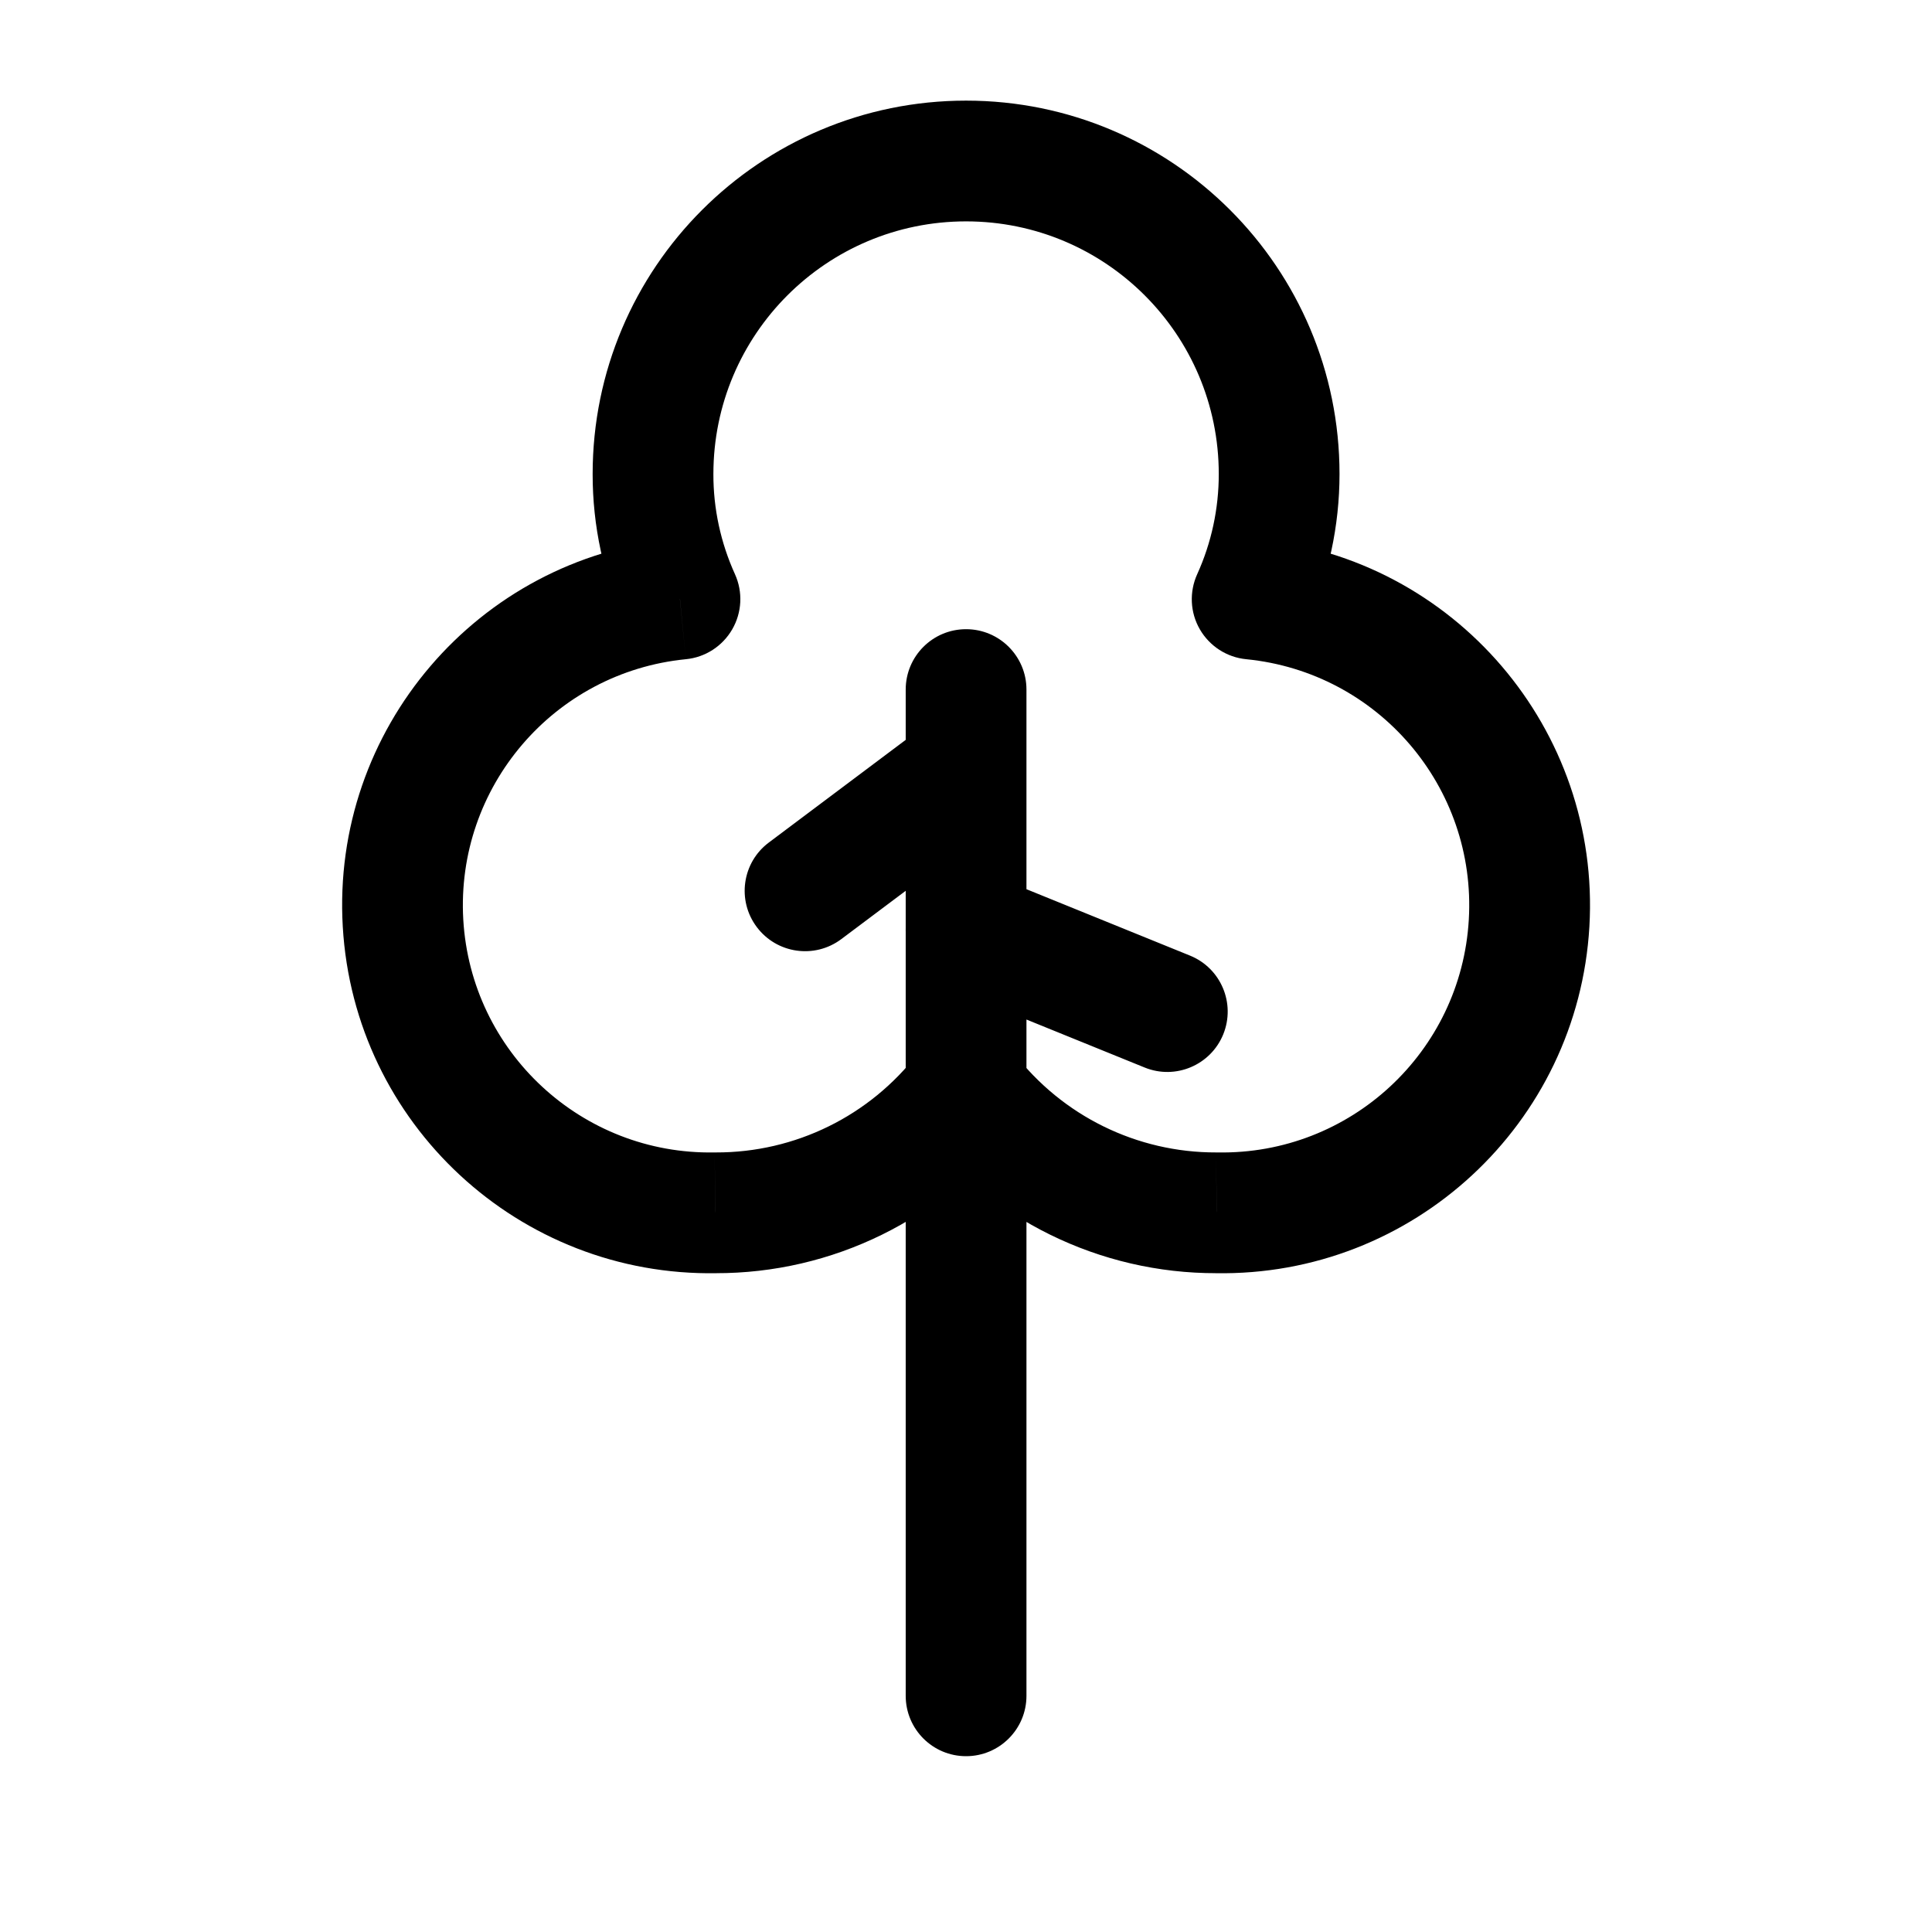
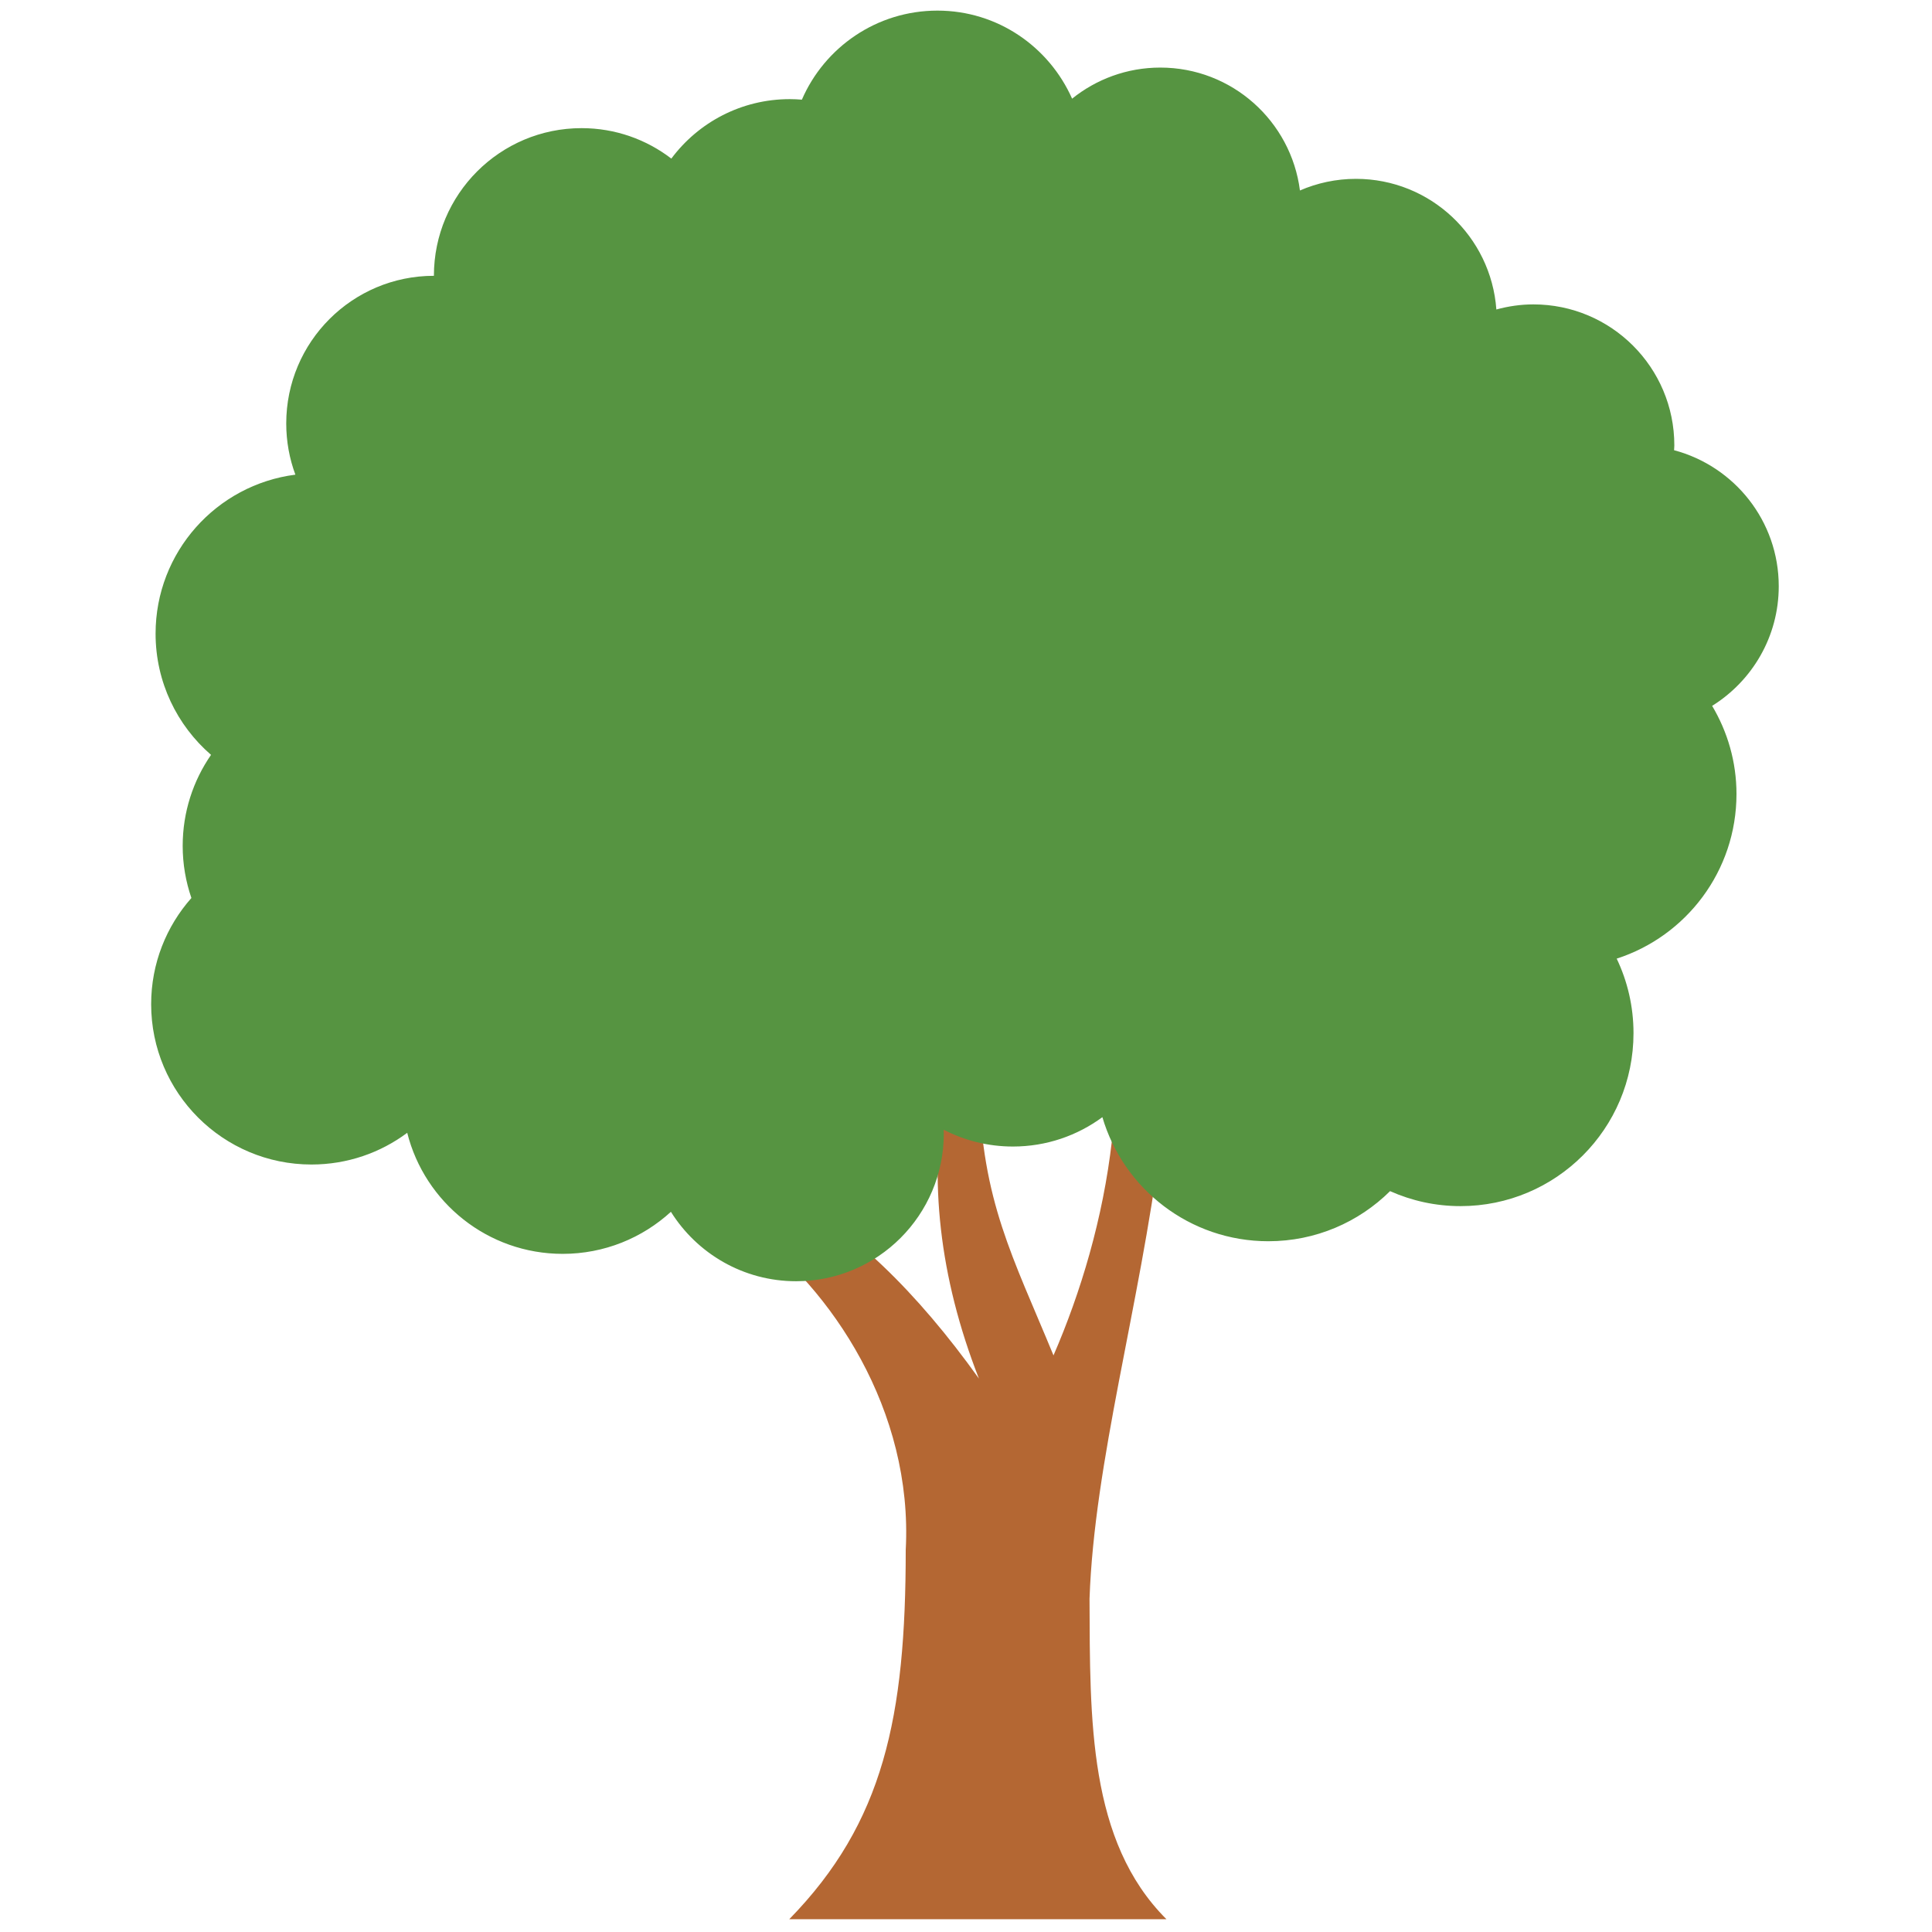
- <svg xmlns="http://www.w3.org/2000/svg" width="800px" height="800px" viewBox="0 0 24 24" fill="none">
-   <path d="M12.001 13.537L12.596 13.081C12.454 12.896 12.234 12.787 12.001 12.787C11.768 12.787 11.547 12.896 11.405 13.081L12.001 13.537ZM8.89 15.066L8.892 14.316C8.887 14.316 8.882 14.316 8.876 14.316L8.89 15.066ZM8.447 7.443L8.52 8.189C8.761 8.166 8.975 8.027 9.096 7.818C9.217 7.609 9.23 7.354 9.13 7.133L8.447 7.443ZM8.112 5.889L8.862 5.89V5.889H8.112ZM15.89 5.889H15.14V5.89L15.89 5.889ZM15.555 7.443L14.872 7.133C14.772 7.354 14.784 7.609 14.905 7.818C15.026 8.027 15.241 8.166 15.481 8.189L15.555 7.443ZM18.995 11.467L18.246 11.424V11.424L18.995 11.467ZM15.112 15.066L15.125 14.316C15.12 14.316 15.115 14.316 15.109 14.316L15.112 15.066ZM12.751 13.537C12.751 13.123 12.415 12.787 12.001 12.787C11.586 12.787 11.251 13.123 11.251 13.537H12.751ZM11.251 21.066C11.251 21.48 11.586 21.816 12.001 21.816C12.415 21.816 12.751 21.48 12.751 21.066H11.251ZM11.251 13.537C11.251 13.951 11.586 14.287 12.001 14.287C12.415 14.287 12.751 13.951 12.751 13.537H11.251ZM12.751 11.551C12.751 11.137 12.415 10.801 12.001 10.801C11.586 10.801 11.251 11.137 11.251 11.551H12.751ZM12.751 8.566C12.751 8.152 12.415 7.816 12.001 7.816C11.586 7.816 11.251 8.152 11.251 8.566H12.751ZM11.251 9.566C11.251 9.98 11.586 10.316 12.001 10.316C12.415 10.316 12.751 9.98 12.751 9.566H11.251ZM12.451 10.166C12.782 9.917 12.849 9.447 12.601 9.116C12.352 8.785 11.882 8.717 11.551 8.966L12.451 10.166ZM9.551 10.466C9.219 10.714 9.152 11.185 9.401 11.516C9.649 11.847 10.119 11.915 10.451 11.666L9.551 10.466ZM12.751 9.566C12.751 9.152 12.415 8.816 12.001 8.816C11.586 8.816 11.251 9.152 11.251 9.566H12.751ZM11.251 11.551C11.251 11.965 11.586 12.301 12.001 12.301C12.415 12.301 12.751 11.965 12.751 11.551H11.251ZM12.283 10.856C11.899 10.7 11.462 10.885 11.306 11.269C11.15 11.653 11.335 12.09 11.719 12.246L12.283 10.856ZM14.219 13.261C14.602 13.417 15.04 13.232 15.196 12.848C15.351 12.464 15.167 12.027 14.783 11.871L14.219 13.261ZM11.405 13.081C10.806 13.862 9.877 14.319 8.892 14.316L8.887 15.816C10.34 15.82 11.712 15.146 12.596 13.993L11.405 13.081ZM8.876 14.316C7.228 14.346 5.851 13.069 5.755 11.424L4.258 11.511C4.4 13.96 6.45 15.86 8.903 15.816L8.876 14.316ZM5.755 11.424C5.66 9.778 6.88 8.351 8.52 8.189L8.373 6.697C5.932 6.937 4.115 9.062 4.258 11.511L5.755 11.424ZM9.13 7.133C8.953 6.743 8.861 6.319 8.862 5.89L7.362 5.888C7.361 6.531 7.498 7.167 7.764 7.753L9.13 7.133ZM8.862 5.889C8.862 4.155 10.267 2.75 12.001 2.75V1.25C9.439 1.25 7.362 3.327 7.362 5.889H8.862ZM12.001 2.75C13.734 2.75 15.14 4.155 15.14 5.889H16.64C16.64 3.327 14.563 1.25 12.001 1.25V2.75ZM15.14 5.89C15.14 6.319 15.049 6.743 14.872 7.133L16.238 7.753C16.503 7.167 16.64 6.531 16.64 5.888L15.14 5.89ZM15.481 8.189C17.122 8.351 18.342 9.778 18.246 11.424L19.744 11.511C19.886 9.062 18.07 6.937 15.628 6.697L15.481 8.189ZM18.246 11.424C18.151 13.069 16.773 14.346 15.125 14.316L15.098 15.816C17.551 15.86 19.601 13.96 19.744 11.511L18.246 11.424ZM15.109 14.316C14.125 14.319 13.195 13.862 12.596 13.081L11.405 13.993C12.29 15.146 13.661 15.82 15.114 15.816L15.109 14.316ZM11.251 13.537V21.066H12.751V13.537H11.251ZM12.751 13.537V11.551H11.251V13.537H12.751ZM11.251 8.566V9.566H12.751V8.566H11.251ZM11.551 8.966L9.551 10.466L10.451 11.666L12.451 10.166L11.551 8.966ZM11.251 9.566V11.551H12.751V9.566H11.251ZM11.719 12.246L14.219 13.261L14.783 11.871L12.283 10.856L11.719 12.246Z" fill="#000000" />
+ <svg xmlns="http://www.w3.org/2000/svg" version="1.1" width="256" height="256" viewBox="0 0 256 256" xml:space="preserve">
+   <g style="stroke: none; stroke-width: 0; stroke-dasharray: none; stroke-linecap: butt; stroke-linejoin: miter; stroke-miterlimit: 10; fill: none; fill-rule: nonzero; opacity: 1;" transform="translate(1.406593 1.406593) scale(2.81 2.81)">
+     <path d="M 36.717 90 h 17.786 c -3.688 -3.683 -3.603 -9.403 -3.627 -15.108 l 0 0 c 0.223 -6.449 2.375 -13.838 3.337 -21.428 l -2.278 -0.206 c -0.421 3.709 -1.478 7.201 -2.758 10.155 c -1.933 -4.69 -3.368 -7.247 -3.516 -12.666 h -1.608 c -0.749 4.365 -0.278 8.941 1.608 13.76 c -2.931 -4.097 -6.019 -7.1 -9.292 -8.813 l -1.659 1.674 c 4.013 2.908 7.848 8.641 7.499 15.218 C 42.208 80.466 41.172 85.438 36.717 90 z" style="stroke: none; stroke-width: 1; stroke-dasharray: none; stroke-linecap: butt; stroke-linejoin: miter; stroke-miterlimit: 10; fill: rgb(180,103,51); fill-rule: nonzero; opacity: 1;" transform=" matrix(1 0 0 1 0 0) " stroke-linecap="round" />
+     <path d="M 83.376 27.144 c 0 -3.078 -2.095 -5.66 -4.936 -6.415 c 0.003 -0.077 0.012 -0.153 0.012 -0.23 c 0 -3.67 -2.975 -6.646 -6.646 -6.646 c -0.605 0 -1.189 0.088 -1.746 0.24 c -0.25 -3.442 -3.115 -6.16 -6.621 -6.16 c -0.939 0 -1.831 0.197 -2.641 0.548 c -0.419 -3.267 -3.204 -5.795 -6.585 -5.795 c -1.575 0 -3.02 0.551 -4.159 1.466 C 48.972 1.712 46.546 0 43.704 0 c -2.863 0 -5.322 1.729 -6.392 4.199 c -0.189 -0.015 -0.379 -0.025 -0.571 -0.025 c -2.287 0 -4.316 1.102 -5.585 2.804 c -1.173 -0.9 -2.64 -1.436 -4.233 -1.436 c -3.846 0 -6.963 3.118 -6.963 6.963 c -3.846 0 -6.963 3.118 -6.963 6.963 c 0 0.849 0.152 1.662 0.431 2.414 c -3.718 0.476 -6.592 3.65 -6.592 7.497 c 0 2.284 1.014 4.33 2.615 5.716 c -0.843 1.219 -1.337 2.698 -1.337 4.292 c 0 0.86 0.146 1.686 0.411 2.457 c -1.18 1.334 -1.898 3.086 -1.898 5.007 c 0 4.176 3.385 7.561 7.561 7.561 c 1.692 0 3.254 -0.556 4.514 -1.495 c 0.826 3.28 3.795 5.708 7.331 5.708 c 1.967 0 3.758 -0.752 5.103 -1.983 c 1.231 1.966 3.415 3.274 5.905 3.274 c 3.846 0 6.963 -3.118 6.963 -6.963 c 0 -0.061 -0.003 -0.121 -0.005 -0.182 c 0.978 0.506 2.087 0.793 3.264 0.793 c 1.579 0 3.038 -0.515 4.219 -1.385 c 0.995 3.382 4.121 5.851 7.825 5.851 c 2.239 0 4.266 -0.902 5.741 -2.363 c 1.015 0.453 2.138 0.707 3.321 0.707 c 4.506 0 8.158 -3.652 8.158 -8.158 c 0 -1.258 -0.285 -2.449 -0.793 -3.512 c 3.278 -1.058 5.649 -4.133 5.649 -7.763 c 0 -1.52 -0.423 -2.938 -1.148 -4.157 C 82.117 31.611 83.376 29.527 83.376 27.144 z" style="stroke: none; stroke-width: 1; stroke-dasharray: none; stroke-linecap: butt; stroke-linejoin: miter; stroke-miterlimit: 10; fill: rgb(86,148,65); fill-rule: nonzero; opacity: 1;" transform=" matrix(1 0 0 1 0 0) " stroke-linecap="round" />
+   </g>
</svg>
